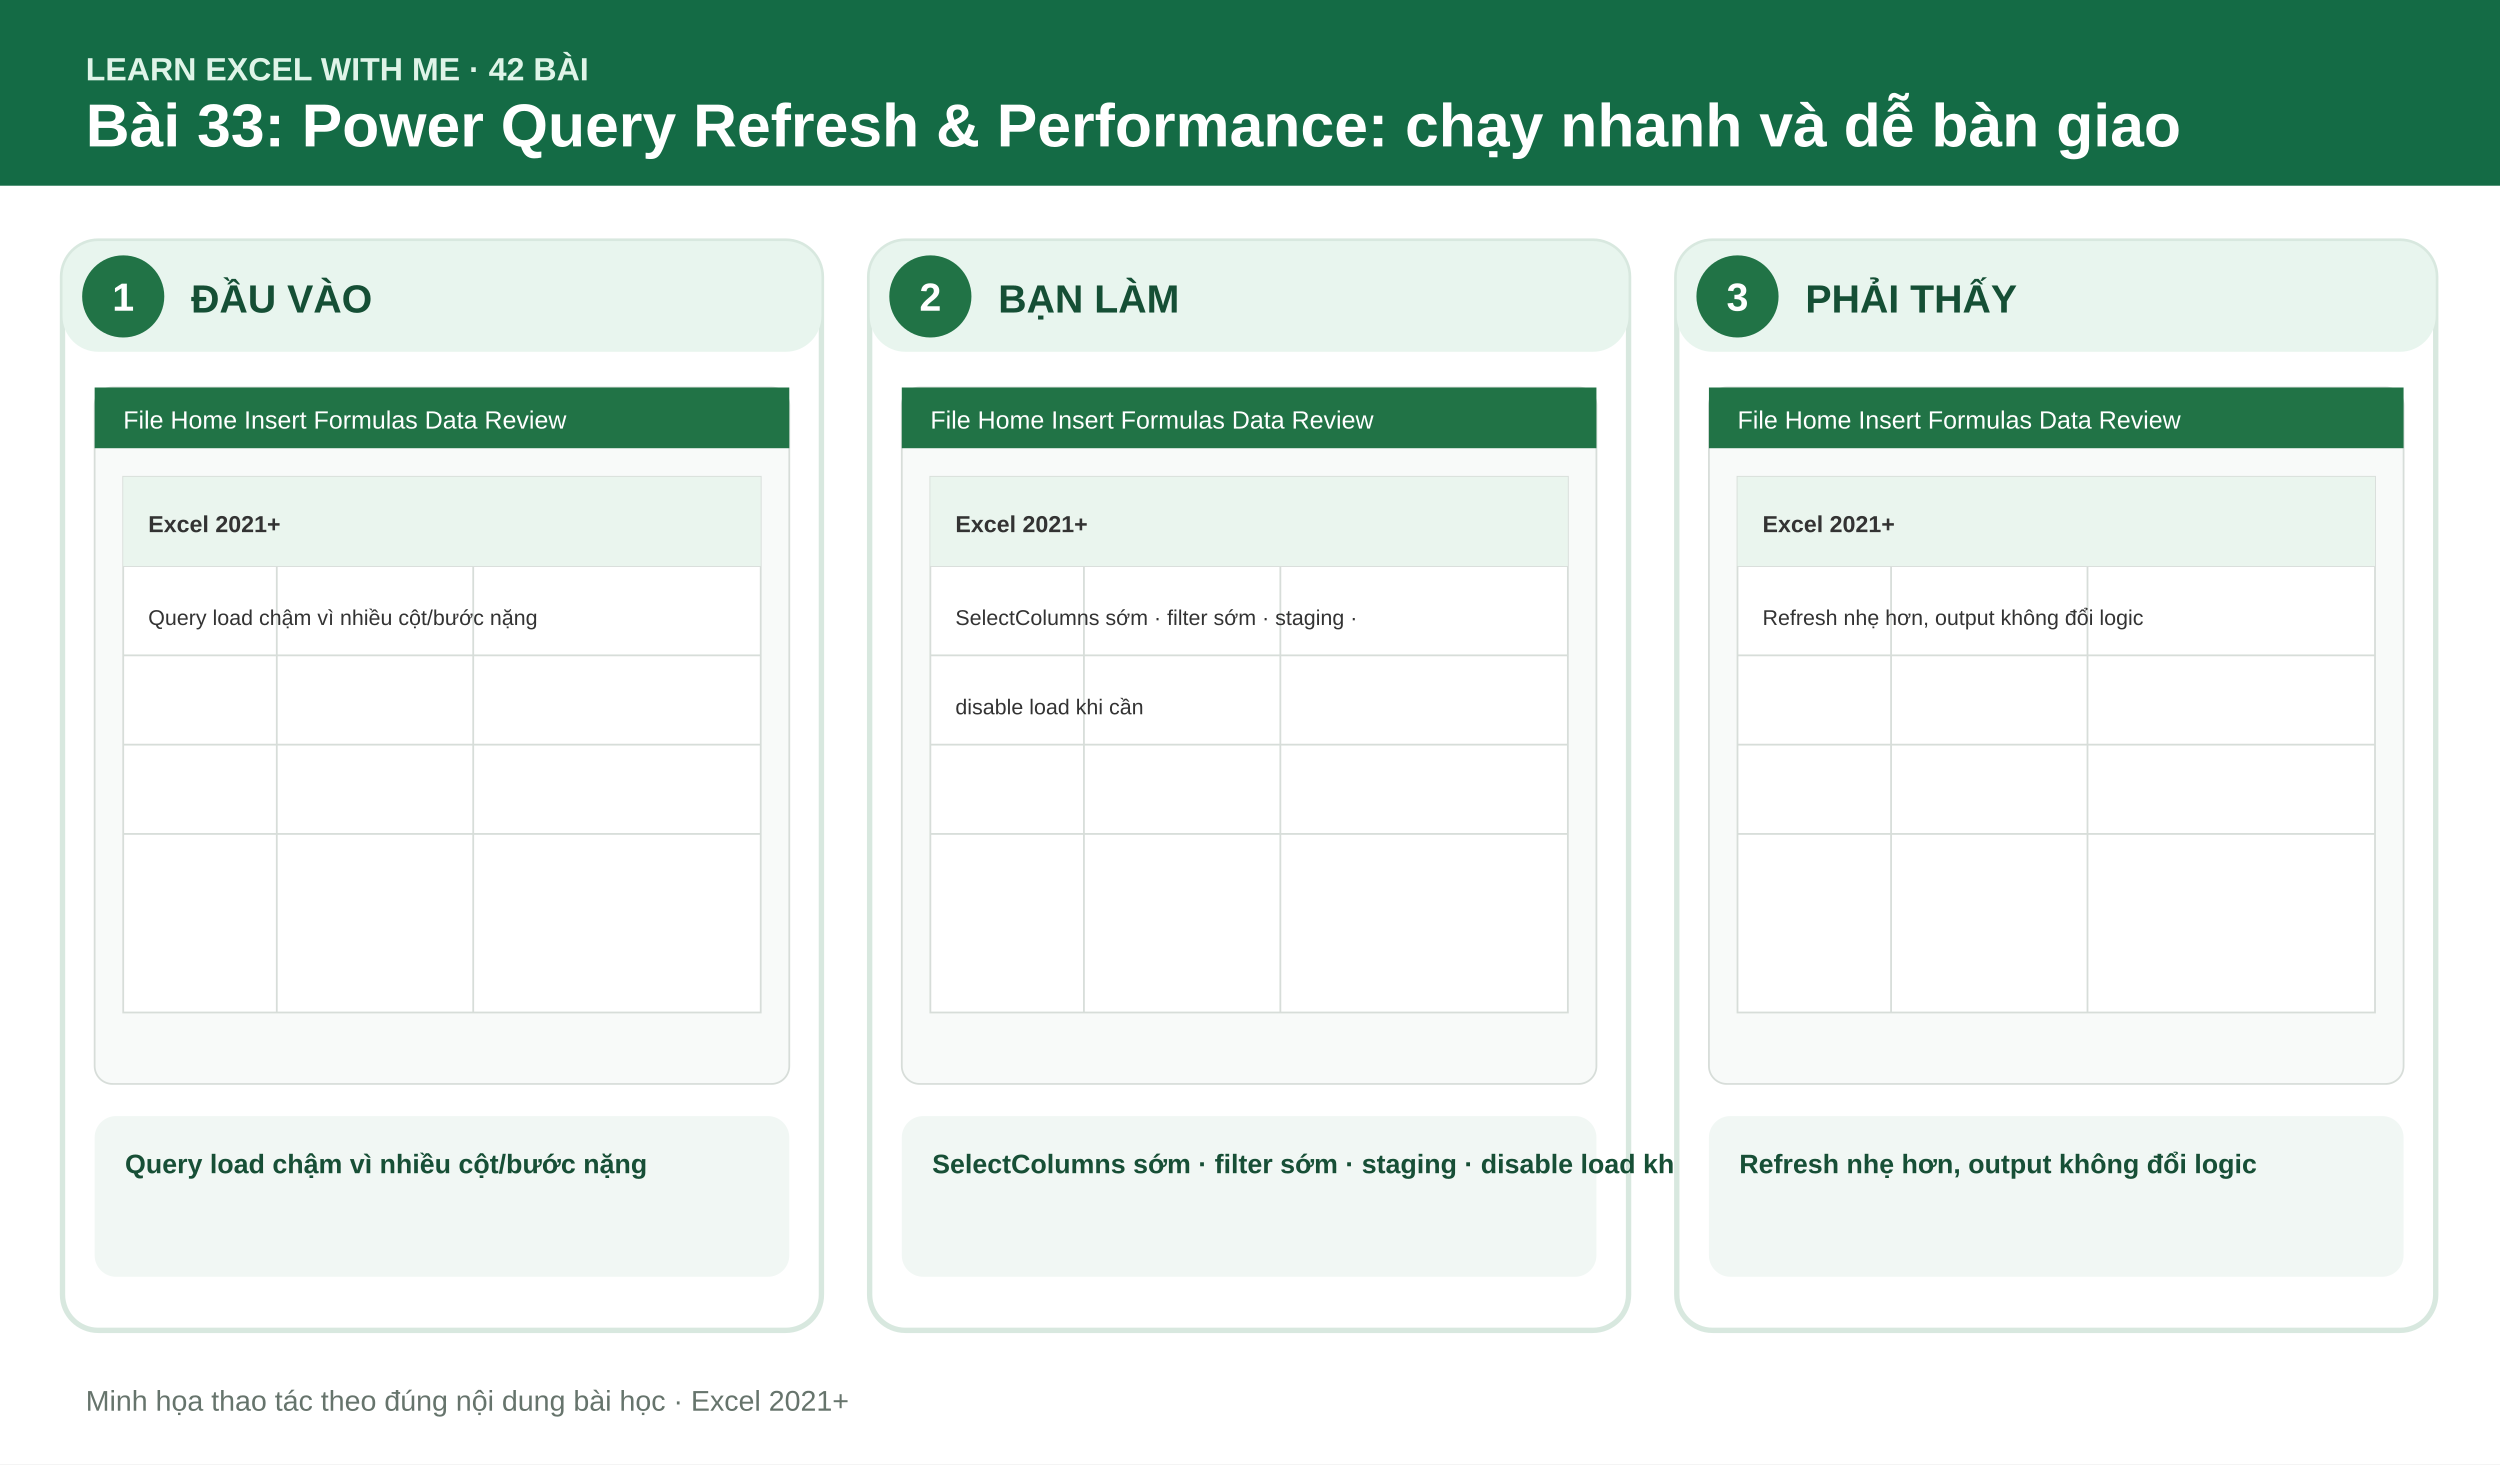
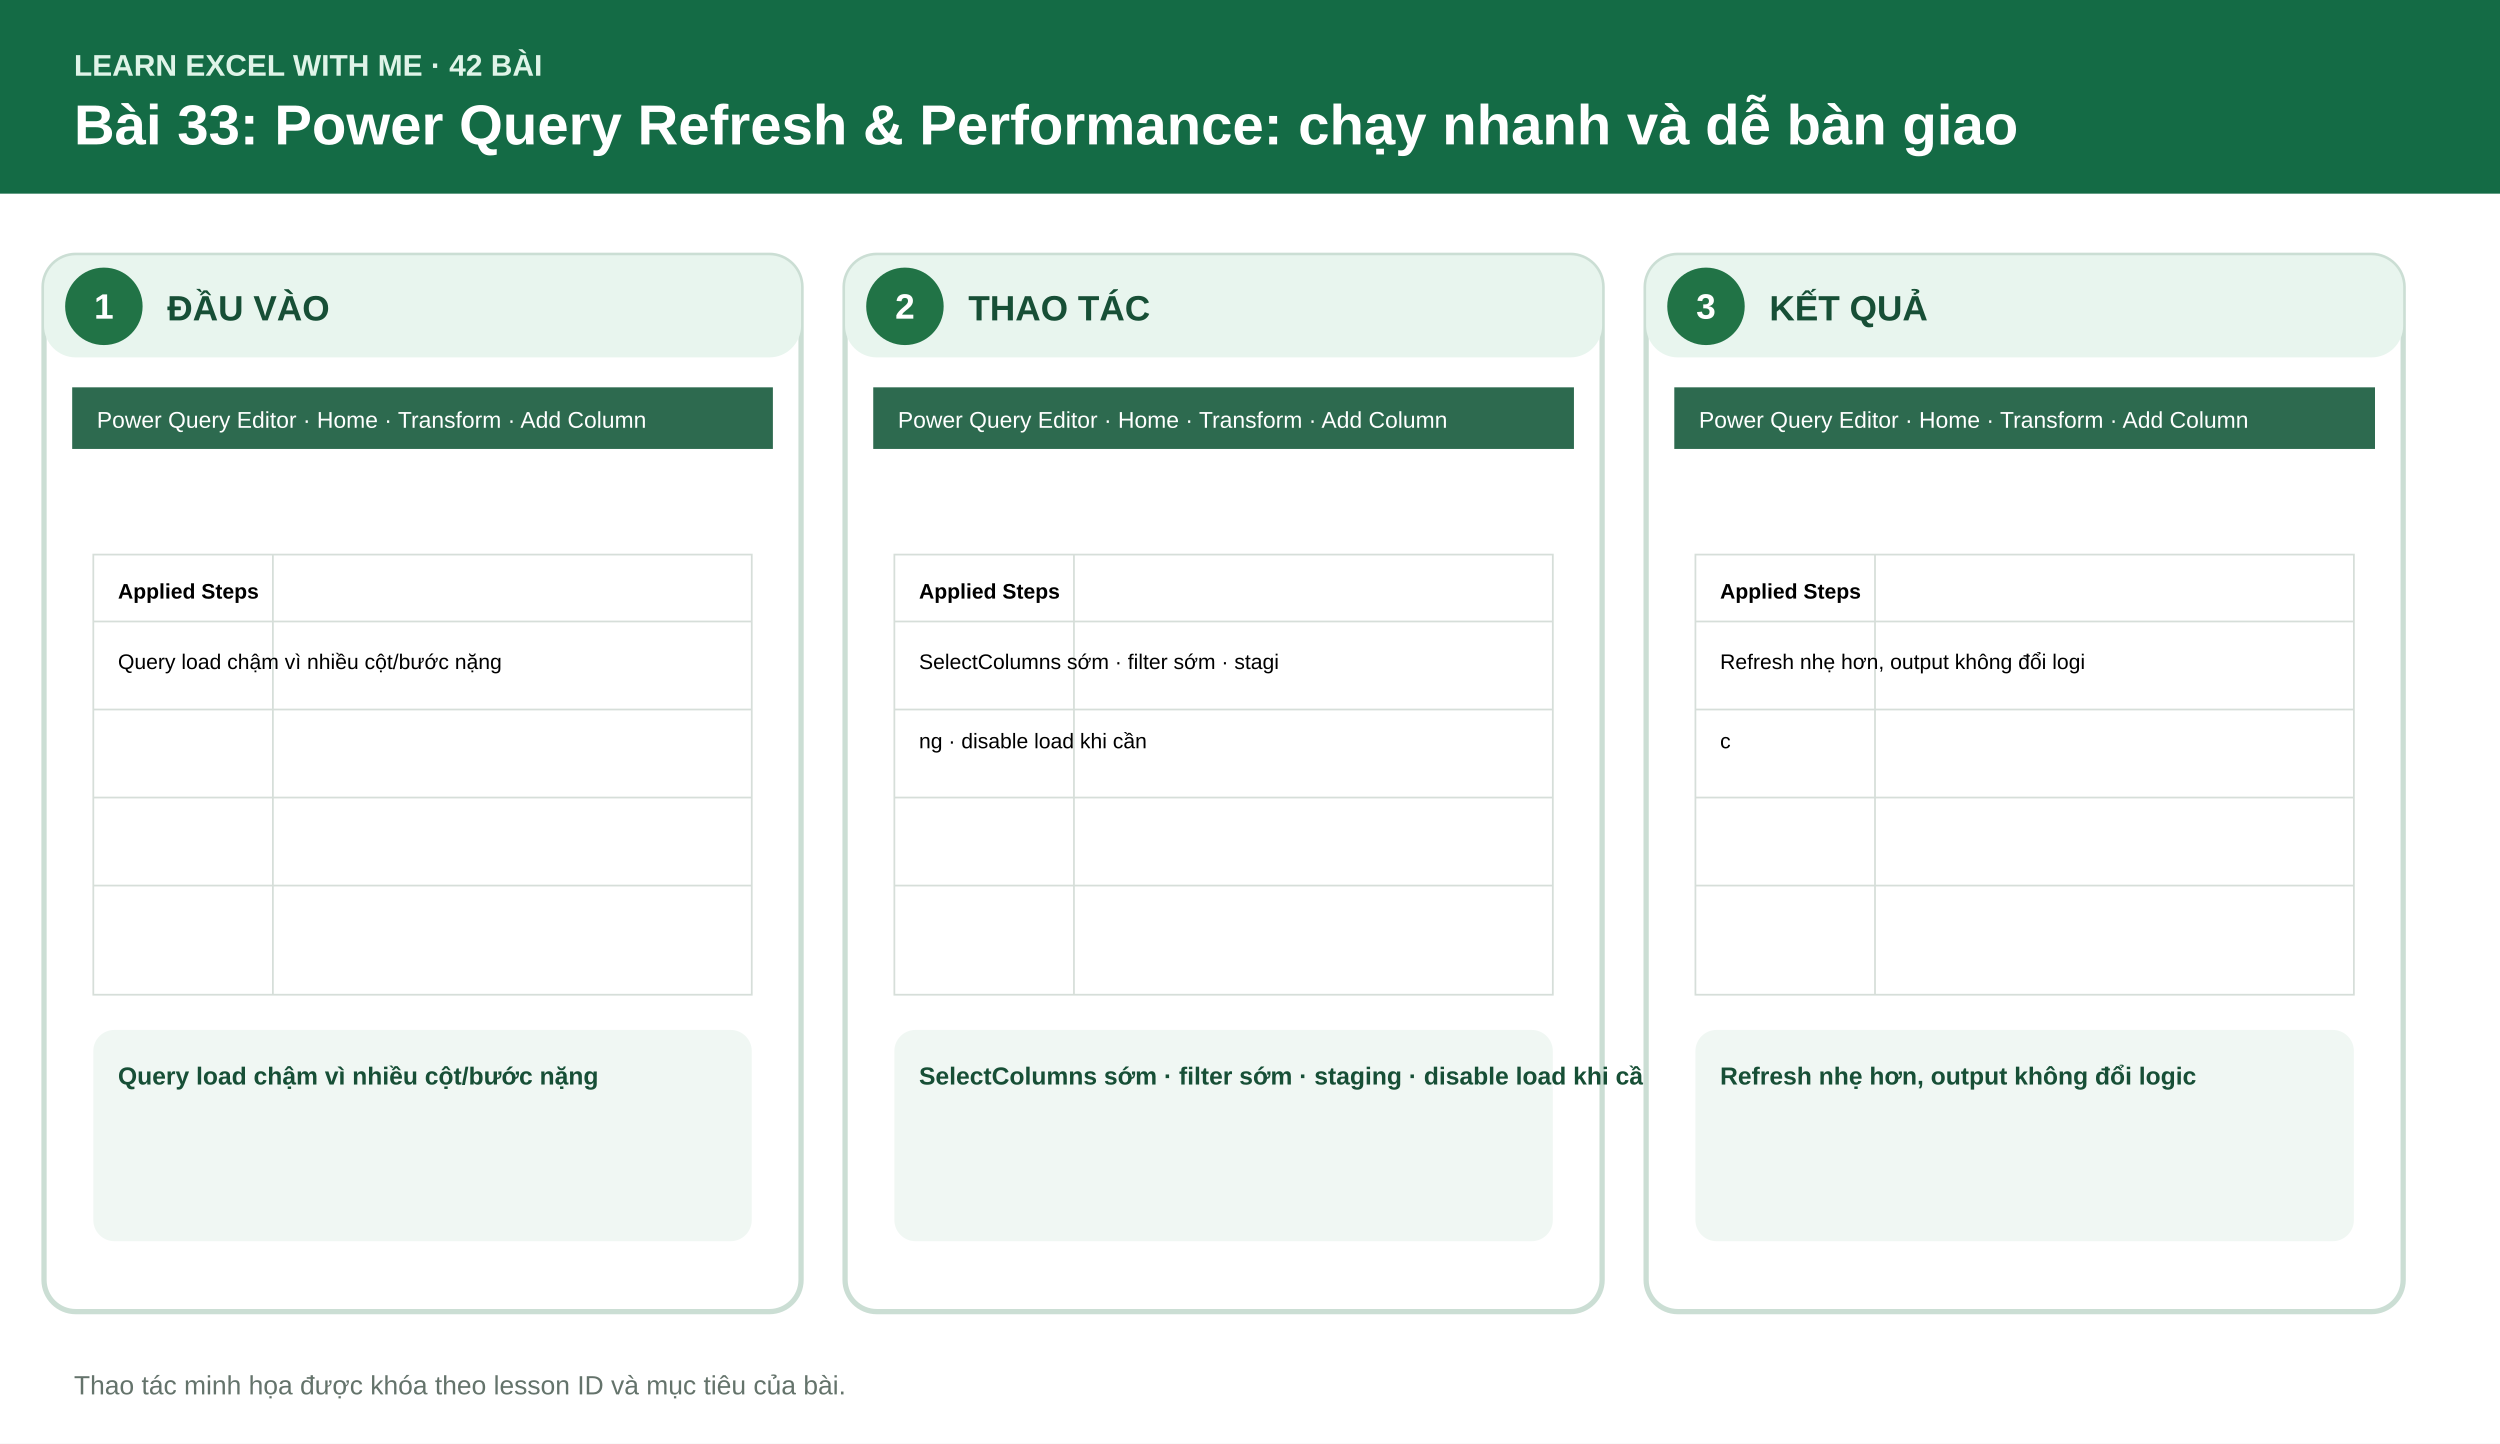
- <svg xmlns="http://www.w3.org/2000/svg" width="1400" height="820">
-   <rect width="1400" height="820" fill="#fff" />
-   <rect width="1400" height="104" fill="#146b45" />
-   <text x="48" y="45" font-family="Arial" font-size="18" font-weight="700" fill="#dff4e8">LEARN EXCEL WITH ME · 42 BÀI</text>
-   <text x="48" y="82" font-family="Arial" font-size="34" font-weight="700" fill="#fff">Bài 33: Power Query Refresh &amp; Performance: chạy nhanh và dễ bàn giao</text>
-   <rect x="35" y="135" width="425" height="610" rx="20" fill="#fff" stroke="#d8e8df" stroke-width="3" />
-   <rect x="35" y="135" width="425" height="62" rx="20" fill="#e8f5ee" />
-   <circle cx="69" cy="166" r="23" fill="#217346" />
-   <text x="69" y="174" text-anchor="middle" font-family="Arial" font-size="22" font-weight="700" fill="#fff">1</text>
-   <text x="107" y="175" font-family="Arial" font-size="22" font-weight="700" fill="#154f35">ĐẦU VÀO</text>
-   <rect x="53" y="217" width="389" height="390" rx="10" fill="#f8faf9" stroke="#d7ddd9" />
-   <rect x="53" y="217" width="389" height="34" fill="#217346" />
-   <text x="69" y="240" font-family="Arial" font-size="14" fill="#fff">File  Home  Insert  Formulas  Data  Review</text>
-   <rect x="69" y="267" width="357" height="300" fill="#fff" stroke="#d7ddd9" />
-   <path d="M69 317h357M69 367h357M69 417h357M69 467h357M155 267v300M265 267v300" stroke="#d7ddd9" />
-   <rect x="69" y="267" width="357" height="50" fill="#eaf5ee" />
-   <text x="83" y="298" font-family="Arial" font-size="13" font-weight="700" fill="#333">Excel 2021+</text>
-   <text x="83" y="350" font-family="Arial" font-size="12" fill="#333">Query load chậm vì nhiều cột/bước nặng</text>
-   <text x="83" y="400" font-family="Arial" font-size="12" fill="#333" />
-   <text x="83" y="450" font-family="Arial" font-size="12" fill="#333" />
-   <rect x="53" y="625" width="389" height="90" rx="12" fill="#f1f7f4" />
-   <text x="70" y="657" font-family="Arial" font-size="15" font-weight="700" fill="#174f36">Query load chậm vì nhiều cột/bước nặng</text>
-   <rect x="487" y="135" width="425" height="610" rx="20" fill="#fff" stroke="#d8e8df" stroke-width="3" />
-   <rect x="487" y="135" width="425" height="62" rx="20" fill="#e8f5ee" />
-   <circle cx="521" cy="166" r="23" fill="#217346" />
-   <text x="521" y="174" text-anchor="middle" font-family="Arial" font-size="22" font-weight="700" fill="#fff">2</text>
-   <text x="559" y="175" font-family="Arial" font-size="22" font-weight="700" fill="#154f35">BẠN LÀM</text>
-   <rect x="505" y="217" width="389" height="390" rx="10" fill="#f8faf9" stroke="#d7ddd9" />
-   <rect x="505" y="217" width="389" height="34" fill="#217346" />
-   <text x="521" y="240" font-family="Arial" font-size="14" fill="#fff">File  Home  Insert  Formulas  Data  Review</text>
-   <rect x="521" y="267" width="357" height="300" fill="#fff" stroke="#d7ddd9" />
-   <path d="M521 317h357M521 367h357M521 417h357M521 467h357M607 267v300M717 267v300" stroke="#d7ddd9" />
-   <rect x="521" y="267" width="357" height="50" fill="#eaf5ee" />
-   <text x="535" y="298" font-family="Arial" font-size="13" font-weight="700" fill="#333">Excel 2021+</text>
-   <text x="535" y="350" font-family="Arial" font-size="12" fill="#333">SelectColumns sớm · filter sớm · staging ·</text>
-   <text x="535" y="400" font-family="Arial" font-size="12" fill="#333"> disable load khi cần</text>
-   <text x="535" y="450" font-family="Arial" font-size="12" fill="#333" />
-   <rect x="505" y="625" width="389" height="90" rx="12" fill="#f1f7f4" />
-   <text x="522" y="657" font-family="Arial" font-size="15" font-weight="700" fill="#174f36">SelectColumns sớm · filter sớm · staging · disable load khi cần</text>
-   <rect x="939" y="135" width="425" height="610" rx="20" fill="#fff" stroke="#d8e8df" stroke-width="3" />
-   <rect x="939" y="135" width="425" height="62" rx="20" fill="#e8f5ee" />
-   <circle cx="973" cy="166" r="23" fill="#217346" />
-   <text x="973" y="174" text-anchor="middle" font-family="Arial" font-size="22" font-weight="700" fill="#fff">3</text>
-   <text x="1011" y="175" font-family="Arial" font-size="22" font-weight="700" fill="#154f35">PHẢI THẤY</text>
-   <rect x="957" y="217" width="389" height="390" rx="10" fill="#f8faf9" stroke="#d7ddd9" />
-   <rect x="957" y="217" width="389" height="34" fill="#217346" />
-   <text x="973" y="240" font-family="Arial" font-size="14" fill="#fff">File  Home  Insert  Formulas  Data  Review</text>
-   <rect x="973" y="267" width="357" height="300" fill="#fff" stroke="#d7ddd9" />
-   <path d="M973 317h357M973 367h357M973 417h357M973 467h357M1059 267v300M1169 267v300" stroke="#d7ddd9" />
-   <rect x="973" y="267" width="357" height="50" fill="#eaf5ee" />
-   <text x="987" y="298" font-family="Arial" font-size="13" font-weight="700" fill="#333">Excel 2021+</text>
-   <text x="987" y="350" font-family="Arial" font-size="12" fill="#333">Refresh nhẹ hơn, output không đổi logic</text>
-   <text x="987" y="400" font-family="Arial" font-size="12" fill="#333" />
-   <text x="987" y="450" font-family="Arial" font-size="12" fill="#333" />
-   <rect x="957" y="625" width="389" height="90" rx="12" fill="#f1f7f4" />
-   <text x="974" y="657" font-family="Arial" font-size="15" font-weight="700" fill="#174f36">Refresh nhẹ hơn, output không đổi logic</text>
-   <text x="48" y="790" font-family="Arial" font-size="16" fill="#66746c">Minh họa thao tác theo đúng nội dung bài học · Excel 2021+</text>
+ <svg xmlns="http://www.w3.org/2000/svg" width="1420" height="820">
+   <rect width="1420" height="820" fill="#fff" />
+   <rect width="1420" height="110" fill="#146b45" />
+   <text x="42" y="43" font-family="Arial" font-size="17" font-weight="700" fill="#dff4e8">LEARN EXCEL WITH ME · 42 BÀI</text>
+   <text x="42" y="82" font-family="Arial" font-size="32" font-weight="700" fill="#fff">Bài 33: Power Query Refresh &amp; Performance: chạy nhanh và dễ bàn giao</text>
+   <g>
+     <rect x="25" y="145" width="430" height="600" rx="18" fill="#fff" stroke="#cbded4" stroke-width="3" />
+     <rect x="25" y="145" width="430" height="58" rx="18" fill="#e8f5ee" />
+     <circle cx="59" cy="174" r="22" fill="#217346" />
+     <text x="59" y="181" text-anchor="middle" font-family="Arial" font-size="20" font-weight="700" fill="#fff">1</text>
+     <text x="95" y="182" font-family="Arial" font-size="20" font-weight="700" fill="#174f36">ĐẦU VÀO</text>
+     <rect x="41" y="220" width="398" height="35" fill="#2d6a4f" />
+     <text x="55" y="243" font-family="Arial" font-size="13" fill="#fff">Power Query Editor · Home · Transform · Add Column</text>
+     <rect x="53" y="315" width="374" height="250" fill="#fff" stroke="#d6ded9" />
+     <path d="M53 353h374M53 403h374M53 453h374M53 503h374M155 315v250" stroke="#d6ded9" />
+     <text x="67" y="340" font-family="Arial" font-size="12" font-weight="700">Applied Steps</text>
+     <text x="67" y="380" font-family="Arial" font-size="12">Query load chậm vì nhiều cột/bước nặng</text>
+     <text x="67" y="425" font-family="Arial" font-size="12" />
+     <text x="67" y="470" font-family="Arial" font-size="12" />
+     <rect x="53" y="585" width="374" height="120" rx="12" fill="#f0f7f3" />
+     <text x="67" y="616" font-family="Arial" font-size="14" font-weight="700" fill="#174f36">Query load chậm vì nhiều cột/bước nặng</text>
+   </g>
+   <g>
+     <rect x="480" y="145" width="430" height="600" rx="18" fill="#fff" stroke="#cbded4" stroke-width="3" />
+     <rect x="480" y="145" width="430" height="58" rx="18" fill="#e8f5ee" />
+     <circle cx="514" cy="174" r="22" fill="#217346" />
+     <text x="514" y="181" text-anchor="middle" font-family="Arial" font-size="20" font-weight="700" fill="#fff">2</text>
+     <text x="550" y="182" font-family="Arial" font-size="20" font-weight="700" fill="#174f36">THAO TÁC</text>
+     <rect x="496" y="220" width="398" height="35" fill="#2d6a4f" />
+     <text x="510" y="243" font-family="Arial" font-size="13" fill="#fff">Power Query Editor · Home · Transform · Add Column</text>
+     <rect x="508" y="315" width="374" height="250" fill="#fff" stroke="#d6ded9" />
+     <path d="M508 353h374M508 403h374M508 453h374M508 503h374M610 315v250" stroke="#d6ded9" />
+     <text x="522" y="340" font-family="Arial" font-size="12" font-weight="700">Applied Steps</text>
+     <text x="522" y="380" font-family="Arial" font-size="12">SelectColumns sớm · filter sớm · stagi</text>
+     <text x="522" y="425" font-family="Arial" font-size="12">ng · disable load khi cần</text>
+     <text x="522" y="470" font-family="Arial" font-size="12" />
+     <rect x="508" y="585" width="374" height="120" rx="12" fill="#f0f7f3" />
+     <text x="522" y="616" font-family="Arial" font-size="14" font-weight="700" fill="#174f36">SelectColumns sớm · filter sớm · staging · disable load khi cần</text>
+   </g>
+   <g>
+     <rect x="935" y="145" width="430" height="600" rx="18" fill="#fff" stroke="#cbded4" stroke-width="3" />
+     <rect x="935" y="145" width="430" height="58" rx="18" fill="#e8f5ee" />
+     <circle cx="969" cy="174" r="22" fill="#217346" />
+     <text x="969" y="181" text-anchor="middle" font-family="Arial" font-size="20" font-weight="700" fill="#fff">3</text>
+     <text x="1005" y="182" font-family="Arial" font-size="20" font-weight="700" fill="#174f36">KẾT QUẢ</text>
+     <rect x="951" y="220" width="398" height="35" fill="#2d6a4f" />
+     <text x="965" y="243" font-family="Arial" font-size="13" fill="#fff">Power Query Editor · Home · Transform · Add Column</text>
+     <rect x="963" y="315" width="374" height="250" fill="#fff" stroke="#d6ded9" />
+     <path d="M963 353h374M963 403h374M963 453h374M963 503h374M1065 315v250" stroke="#d6ded9" />
+     <text x="977" y="340" font-family="Arial" font-size="12" font-weight="700">Applied Steps</text>
+     <text x="977" y="380" font-family="Arial" font-size="12">Refresh nhẹ hơn, output không đổi logi</text>
+     <text x="977" y="425" font-family="Arial" font-size="12">c</text>
+     <text x="977" y="470" font-family="Arial" font-size="12" />
+     <rect x="963" y="585" width="374" height="120" rx="12" fill="#f0f7f3" />
+     <text x="977" y="616" font-family="Arial" font-size="14" font-weight="700" fill="#174f36">Refresh nhẹ hơn, output không đổi logic</text>
+   </g>
+   <text x="42" y="792" font-family="Arial" font-size="15" fill="#64736b">Thao tác minh họa được khóa theo lesson ID và mục tiêu của bài.</text>
</svg>
